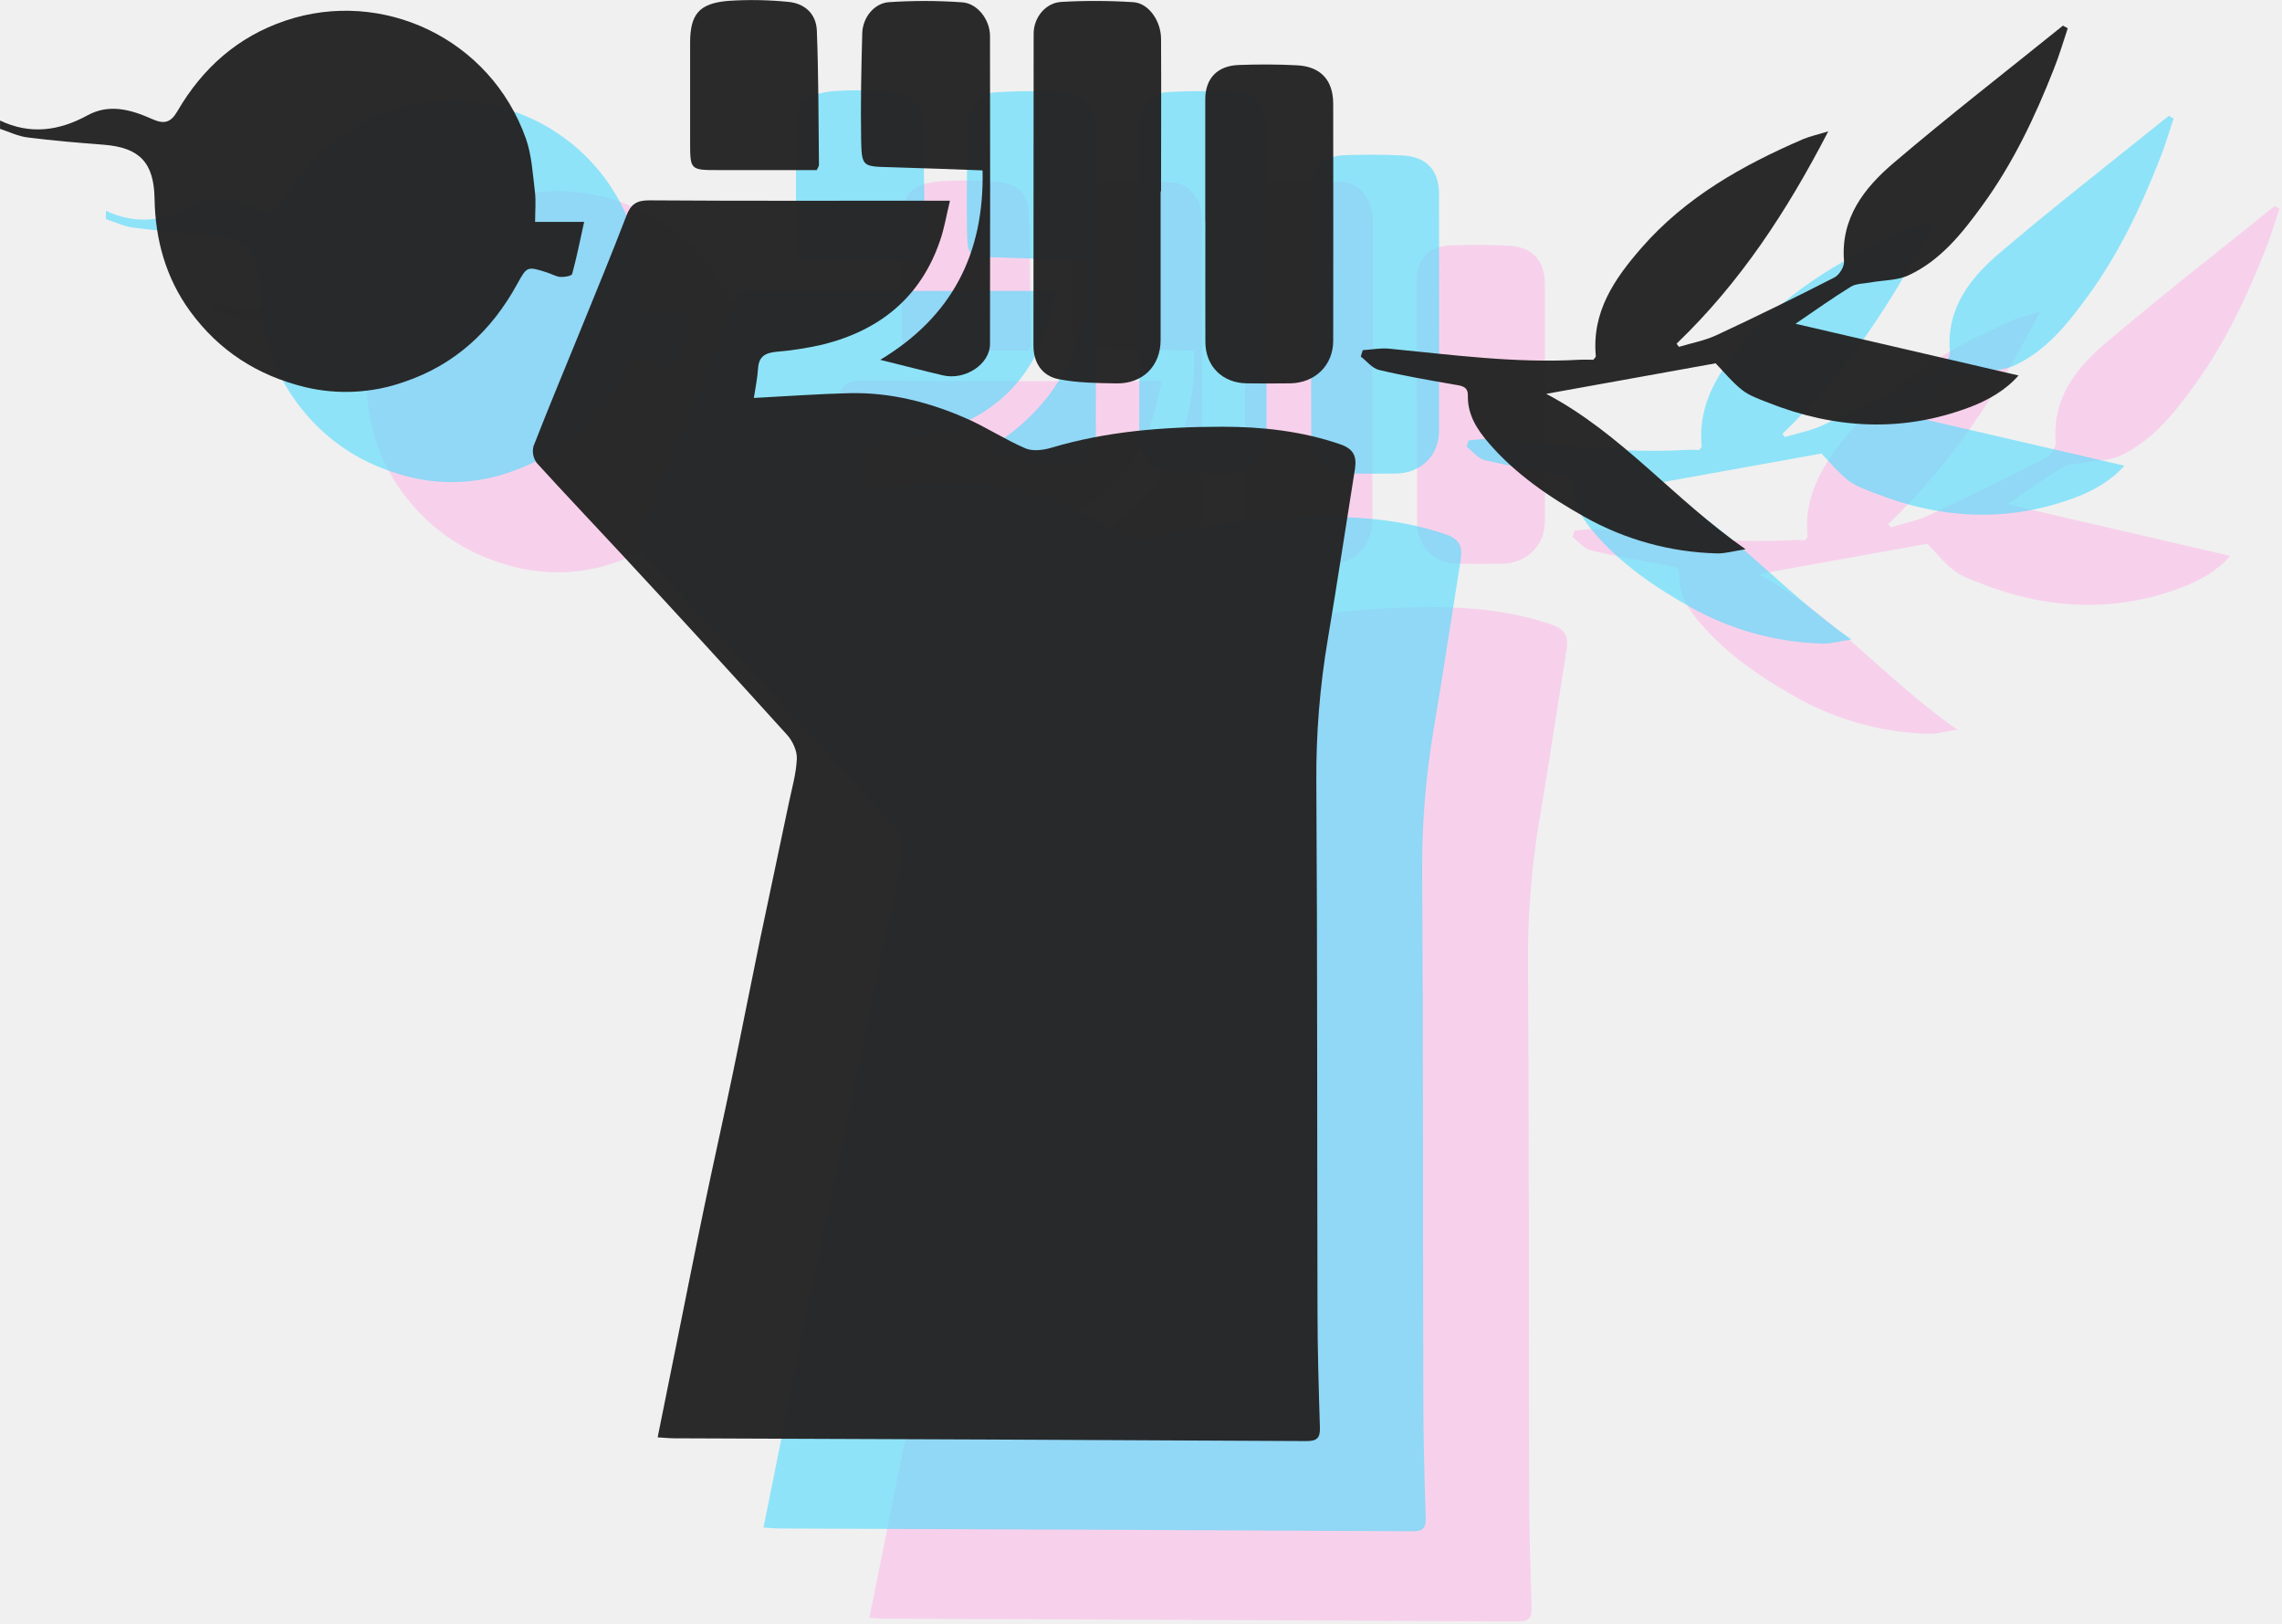
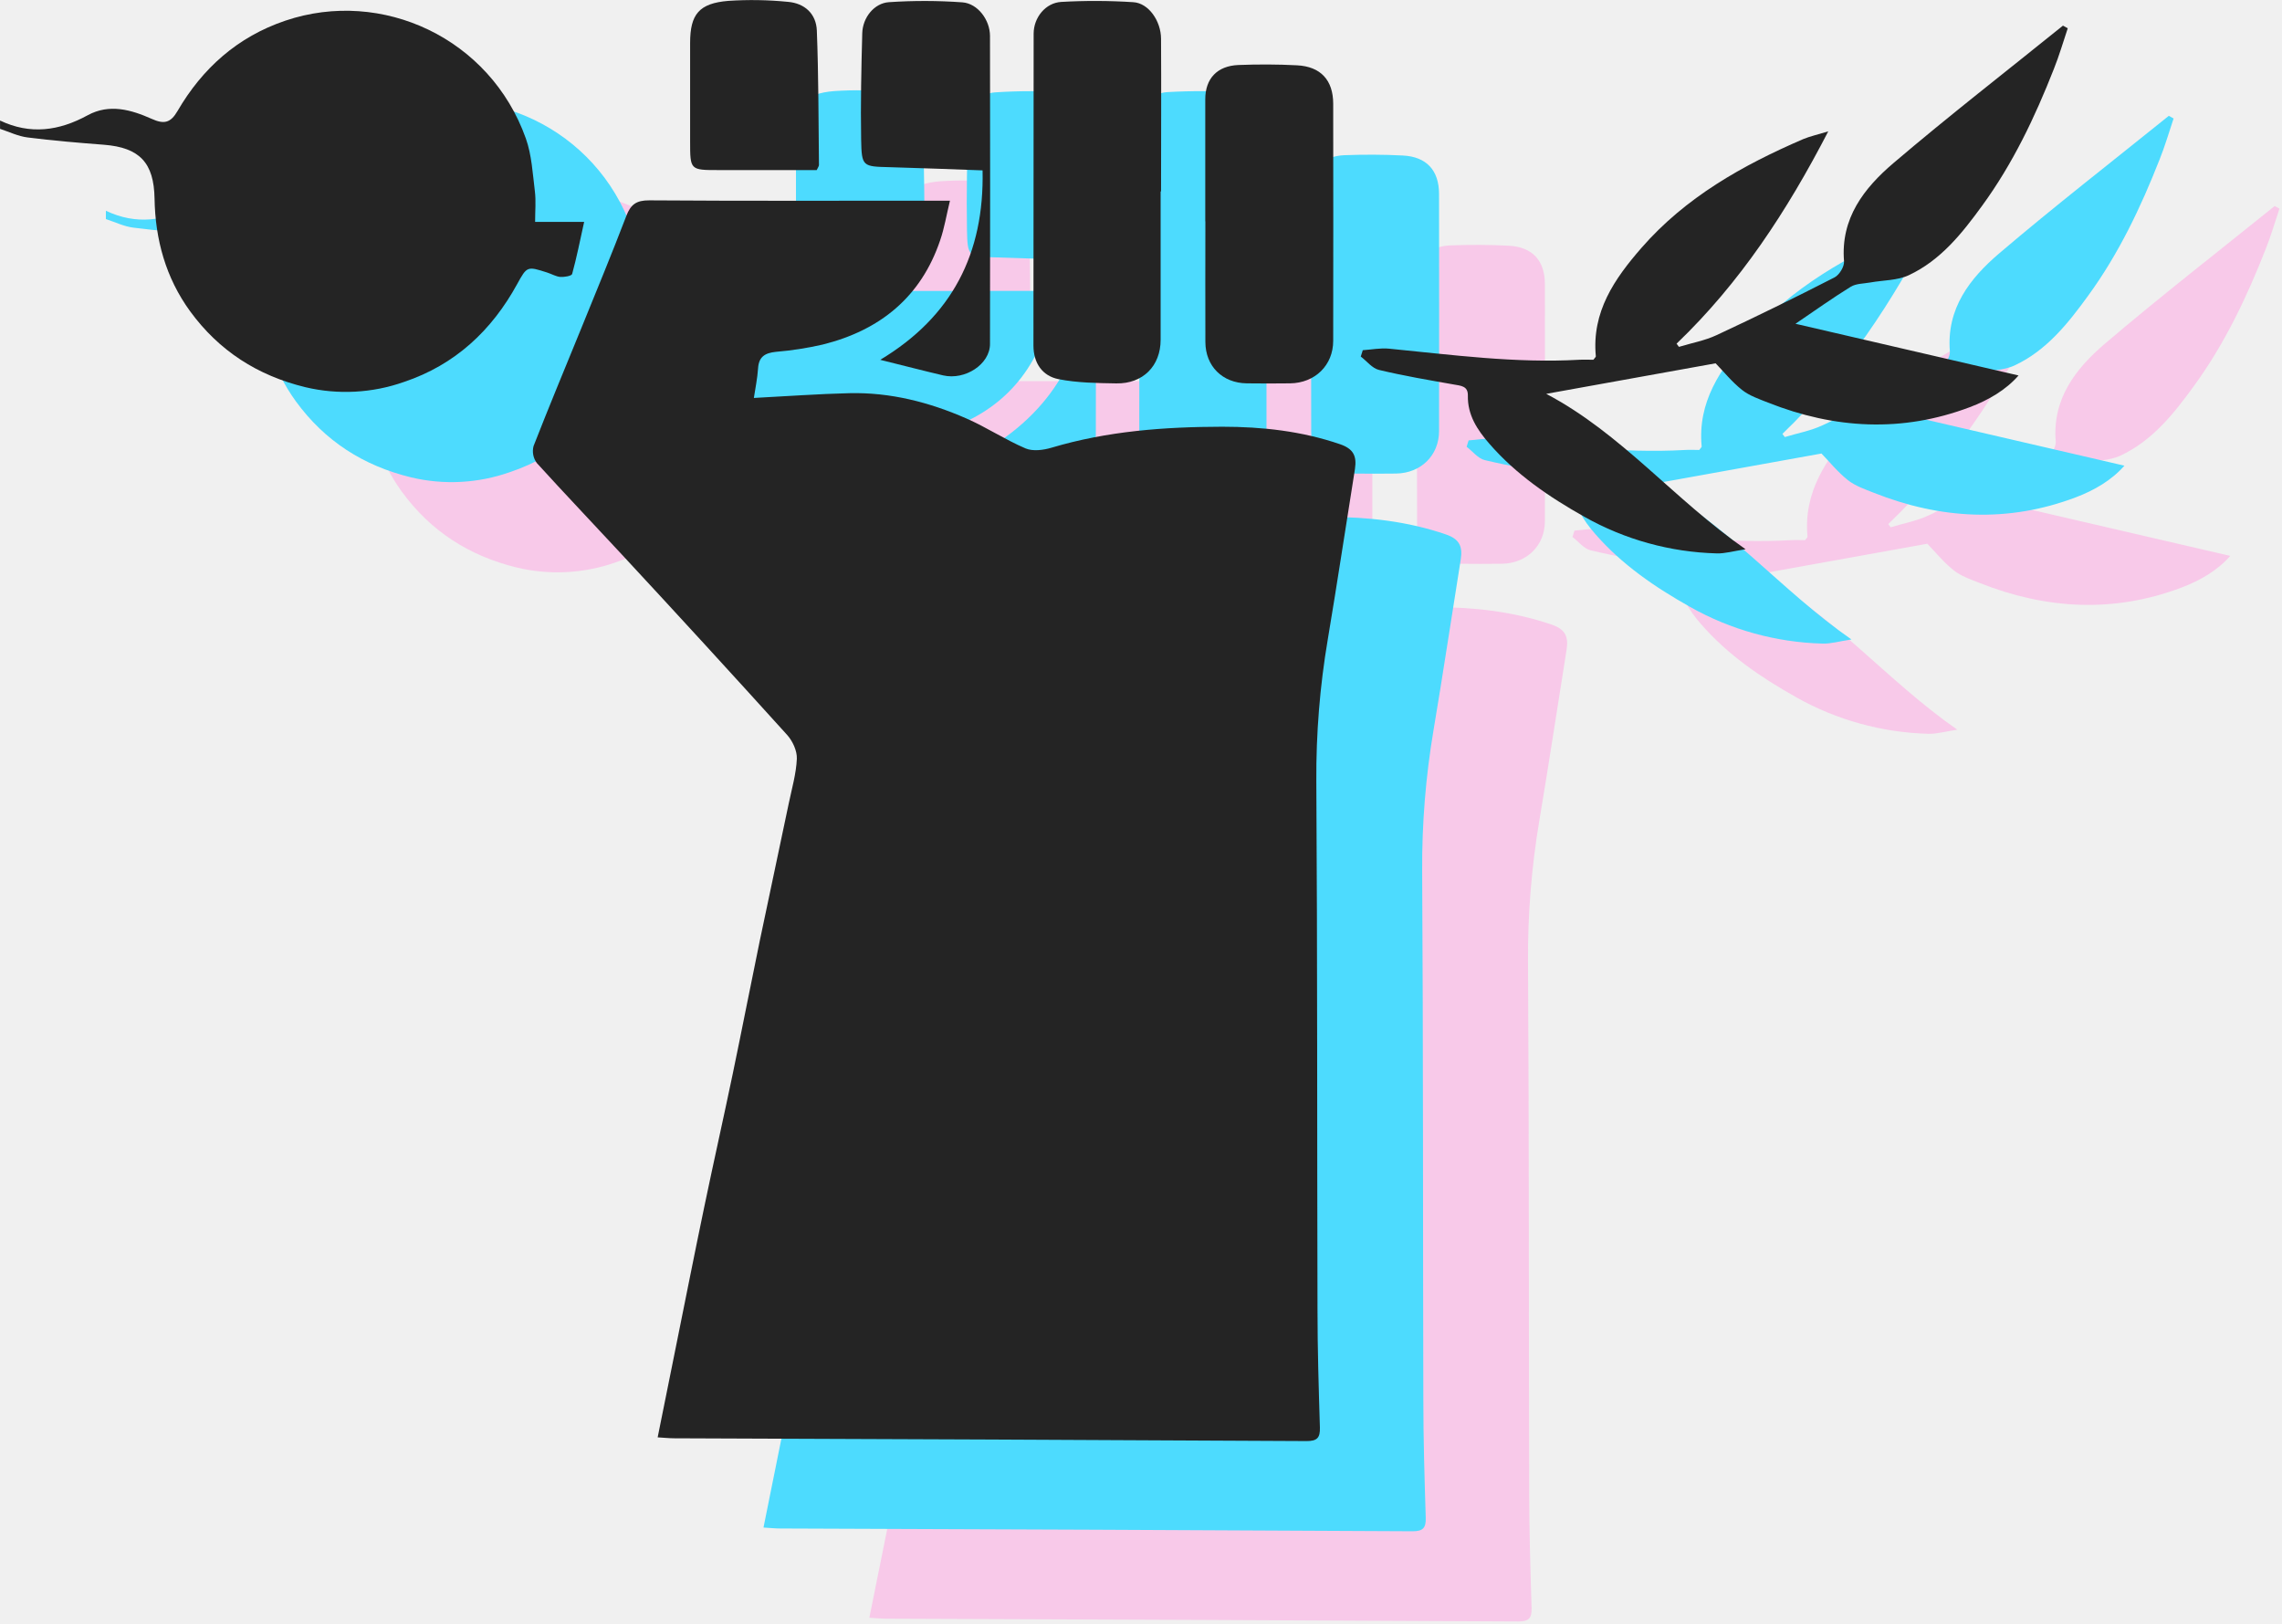
<svg xmlns="http://www.w3.org/2000/svg" width="506" height="360" viewBox="0 0 506 360" fill="none">
  <g clipPath="url(#clip0)">
-     <path d="M46.953 66.726C53.637 69.907 60.036 69.027 66.354 65.569C71.2 62.917 76.046 64.338 80.588 66.356C83.311 67.587 84.759 67.261 86.288 64.646C91.82 55.139 99.618 48.168 110.207 44.587C131.663 37.332 155.65 48.494 163.54 70.694C164.852 74.386 165.056 78.497 165.545 82.435C165.811 84.545 165.595 86.742 165.595 89.203H176.468C175.546 93.369 174.816 97.091 173.807 100.746C173.683 101.189 172.062 101.466 171.164 101.399C170.267 101.331 169.246 100.74 168.274 100.426C163.843 99.011 163.806 98.999 161.609 102.998C155.953 113.317 147.815 120.892 136.545 124.676C129.512 127.163 121.905 127.569 114.644 125.845C104.037 123.267 95.515 117.791 89.104 109.022C83.689 101.577 81.368 93.11 81.213 84.028C81.077 76.103 77.933 72.713 69.962 72.091C64.318 71.654 58.668 71.187 53.055 70.473C50.969 70.215 48.983 69.242 46.953 68.572V66.726Z" fill="#F8C9E9" fill-opacity="0.8" />
-     <path d="M214.095 128.232C221.571 127.844 228.422 127.334 235.279 127.174C244.351 126.958 252.997 129.174 261.228 132.785C265.708 134.748 269.842 137.499 274.335 139.419C275.957 140.108 278.302 139.8 280.109 139.259C292.486 135.567 305.167 134.638 317.952 134.613C326.821 134.613 335.584 135.579 344.087 138.496C347.088 139.523 347.8 141.172 347.379 143.978C345.355 156.574 343.468 169.206 341.351 181.777C339.597 192.145 338.749 202.644 338.814 213.158C339.062 252.23 338.969 291.303 339.074 330.375C339.074 339.088 339.34 347.801 339.606 356.514C339.674 358.784 338.987 359.523 336.642 359.511C289.918 359.26 243.196 359.055 196.476 358.895C195.369 358.895 194.261 358.772 192.763 358.686L196.743 338.941C198.847 328.536 200.901 318.118 203.067 307.732C205.122 297.85 207.344 288.005 209.404 278.123C211.465 268.241 213.359 258.482 215.389 248.674C217.499 238.497 219.721 228.338 221.825 218.167C222.512 214.862 223.483 211.558 223.626 208.229C223.7 206.476 222.685 204.285 221.454 202.925C209.312 189.499 197.083 176.153 184.768 162.887C178.523 156.143 172.174 149.497 165.985 142.68C165.585 142.147 165.31 141.531 165.182 140.878C165.053 140.225 165.074 139.552 165.243 138.908C168.603 130.293 172.199 121.679 175.695 113.108C179.105 104.721 182.571 96.353 185.813 87.88C186.791 85.32 188.048 84.403 190.913 84.422C211.744 84.569 232.581 84.496 253.418 84.496H257.576C256.79 87.72 256.339 90.581 255.398 93.294C251.134 105.89 242.043 113.243 229.338 116.4C225.934 117.179 222.478 117.715 218.997 118.006C216.602 118.258 215.191 119.052 215.03 121.667C214.875 123.943 214.405 126.177 214.095 128.232Z" fill="#F8C9E9" fill-opacity="0.8" />
-     <path d="M505.435 46.266C504.42 49.288 503.535 52.358 502.341 55.324C498.157 65.975 493.256 76.281 486.473 85.579C482.005 91.732 477.265 97.701 470.203 101.011C467.66 102.205 464.516 102.112 461.651 102.629C460.184 102.894 458.507 102.851 457.319 103.577C453.321 106.038 449.496 108.782 445.059 111.785L494.525 123.249C491.715 126.473 487.829 128.725 483.719 130.275C468.712 135.949 453.736 135.112 438.951 129.254C436.971 128.466 434.848 127.746 433.22 126.46C430.962 124.67 429.117 122.369 427.354 120.553L389.795 127.322C406.548 136.152 418.126 150.753 434 161.78C431.246 162.198 429.408 162.758 427.595 162.696C417.296 162.424 407.223 159.639 398.261 154.586C390.445 150.193 383.093 145.184 377.164 138.361C374.491 135.284 372.331 132.004 372.418 127.697C372.461 125.531 370.815 125.531 369.224 125.236C363.698 124.264 358.159 123.322 352.707 122.018C351.209 121.661 350.009 120.073 348.672 119.052L349.117 117.643C351.061 117.514 353.029 117.12 354.935 117.305C368.964 118.677 382.957 120.566 397.11 119.766C398.224 119.704 399.344 119.766 400.248 119.766C400.576 119.31 400.811 119.15 400.792 118.99C399.858 109.145 404.92 101.823 410.929 94.938C420.701 83.739 433.307 76.651 446.761 70.848C448.24 70.233 449.855 69.876 452.331 69.125C443.165 86.853 432.732 102.752 418.696 116.197L419.222 116.905C422.013 116.055 424.952 115.526 427.564 114.308C436.356 110.206 445.072 105.94 453.711 101.509C454.788 100.962 455.926 99.091 455.827 97.928C455.041 88.397 460.265 81.709 466.794 76.152C479.072 65.692 491.82 55.81 504.371 45.682L505.435 46.266Z" fill="#F8C9E9" fill-opacity="0.8" />
-     <path d="M304.293 82.427C304.293 93.392 304.293 104.363 304.293 115.328C304.293 121.155 300.351 125.105 294.472 125.007C290.189 124.933 285.808 124.89 281.662 124.066C278.023 123.352 276.092 120.441 276.092 116.608C276.092 93.558 276.106 70.51 276.135 47.465C276.135 43.884 278.778 40.629 282.249 40.426C287.582 40.12 292.929 40.141 298.259 40.487C301.607 40.697 304.368 44.616 304.386 48.609C304.454 59.882 304.386 71.155 304.386 82.452L304.293 82.427Z" fill="#F8C9E9" fill-opacity="0.8" />
-     <path d="M314.188 89.091C314.188 80.071 314.188 71.05 314.188 62.017C314.188 57.415 316.837 54.597 321.553 54.412C325.885 54.246 330.217 54.252 334.549 54.48C339.784 54.75 342.545 57.766 342.557 62.983C342.582 80.507 342.582 98.034 342.557 115.562C342.557 120.995 338.516 124.921 333.002 124.995C329.8 125.036 326.605 125.036 323.416 124.995C318.001 124.933 314.232 121.204 314.213 115.82C314.176 106.905 314.213 97.976 314.213 89.073L314.188 89.091Z" fill="#F8C9E9" fill-opacity="0.8" />
-     <path d="M242.117 119.779C258.028 110.223 265.213 96.218 264.811 77.777C257.805 77.531 251.041 77.248 244.277 77.07C238.218 76.916 237.996 76.971 237.884 70.947C237.748 63.09 237.921 55.22 238.132 47.362C238.225 43.91 240.768 40.698 244.048 40.483C249.474 40.117 254.919 40.129 260.343 40.52C263.746 40.778 266.451 44.421 266.457 47.959C266.498 70.722 266.498 93.488 266.457 116.259C266.457 120.745 260.955 124.363 256.06 123.231C251.592 122.184 247.155 121.022 242.117 119.779Z" fill="#F8C9E9" fill-opacity="0.8" />
-     <path d="M228.039 77.71H206.274C199.968 77.71 199.968 77.71 199.968 71.341C199.968 64.062 199.968 56.789 199.968 49.51C199.968 43.148 201.967 40.729 208.434 40.194C212.842 39.9 217.268 39.972 221.665 40.409C225.378 40.723 227.922 43.074 228.064 46.766C228.454 56.691 228.423 66.628 228.534 76.565C228.547 76.842 228.311 77.119 228.039 77.71Z" fill="#F8C9E9" fill-opacity="0.8" />
+     <path d="M46.953 66.726C53.637 69.907 60.036 69.027 66.354 65.569C71.2 62.917 76.046 64.338 80.588 66.356C83.311 67.587 84.759 67.261 86.288 64.646C91.82 55.139 99.618 48.168 110.207 44.587C131.663 37.332 155.65 48.494 163.54 70.694C164.852 74.386 165.056 78.497 165.545 82.435C165.811 84.545 165.595 86.742 165.595 89.203H176.468C175.546 93.369 174.816 97.091 173.807 100.746C173.683 101.189 172.062 101.466 171.164 101.399C170.267 101.331 169.246 100.74 168.274 100.426C163.843 99.011 163.806 98.999 161.609 102.998C155.953 113.317 147.815 120.892 136.545 124.676C129.512 127.163 121.905 127.569 114.644 125.845C104.037 123.267 95.515 117.791 89.104 109.022C83.689 101.577 81.368 93.11 81.213 84.028C81.077 76.103 77.933 72.713 69.962 72.091C64.318 71.654 58.668 71.187 53.055 70.473C50.969 70.215 48.983 69.242 46.953 68.572V66.726Z" fill="#F8C9E9" fillOpacity="0.8" />
+     <path d="M214.095 128.232C221.571 127.844 228.422 127.334 235.279 127.174C244.351 126.958 252.997 129.174 261.228 132.785C265.708 134.748 269.842 137.499 274.335 139.419C275.957 140.108 278.302 139.8 280.109 139.259C292.486 135.567 305.167 134.638 317.952 134.613C326.821 134.613 335.584 135.579 344.087 138.496C347.088 139.523 347.8 141.172 347.379 143.978C345.355 156.574 343.468 169.206 341.351 181.777C339.597 192.145 338.749 202.644 338.814 213.158C339.062 252.23 338.969 291.303 339.074 330.375C339.074 339.088 339.34 347.801 339.606 356.514C339.674 358.784 338.987 359.523 336.642 359.511C289.918 359.26 243.196 359.055 196.476 358.895C195.369 358.895 194.261 358.772 192.763 358.686L196.743 338.941C198.847 328.536 200.901 318.118 203.067 307.732C205.122 297.85 207.344 288.005 209.404 278.123C211.465 268.241 213.359 258.482 215.389 248.674C217.499 238.497 219.721 228.338 221.825 218.167C222.512 214.862 223.483 211.558 223.626 208.229C223.7 206.476 222.685 204.285 221.454 202.925C209.312 189.499 197.083 176.153 184.768 162.887C178.523 156.143 172.174 149.497 165.985 142.68C165.585 142.147 165.31 141.531 165.182 140.878C165.053 140.225 165.074 139.552 165.243 138.908C168.603 130.293 172.199 121.679 175.695 113.108C179.105 104.721 182.571 96.353 185.813 87.88C186.791 85.32 188.048 84.403 190.913 84.422C211.744 84.569 232.581 84.496 253.418 84.496H257.576C256.79 87.72 256.339 90.581 255.398 93.294C251.134 105.89 242.043 113.243 229.338 116.4C225.934 117.179 222.478 117.715 218.997 118.006C216.602 118.258 215.191 119.052 215.03 121.667C214.875 123.943 214.405 126.177 214.095 128.232Z" fill="#F8C9E9" fillOpacity="0.8" />
+     <path d="M505.435 46.266C504.42 49.288 503.535 52.358 502.341 55.324C498.157 65.975 493.256 76.281 486.473 85.579C482.005 91.732 477.265 97.701 470.203 101.011C467.66 102.205 464.516 102.112 461.651 102.629C460.184 102.894 458.507 102.851 457.319 103.577C453.321 106.038 449.496 108.782 445.059 111.785L494.525 123.249C491.715 126.473 487.829 128.725 483.719 130.275C468.712 135.949 453.736 135.112 438.951 129.254C436.971 128.466 434.848 127.746 433.22 126.46C430.962 124.67 429.117 122.369 427.354 120.553L389.795 127.322C406.548 136.152 418.126 150.753 434 161.78C431.246 162.198 429.408 162.758 427.595 162.696C417.296 162.424 407.223 159.639 398.261 154.586C390.445 150.193 383.093 145.184 377.164 138.361C374.491 135.284 372.331 132.004 372.418 127.697C372.461 125.531 370.815 125.531 369.224 125.236C363.698 124.264 358.159 123.322 352.707 122.018C351.209 121.661 350.009 120.073 348.672 119.052L349.117 117.643C351.061 117.514 353.029 117.12 354.935 117.305C368.964 118.677 382.957 120.566 397.11 119.766C398.224 119.704 399.344 119.766 400.248 119.766C400.576 119.31 400.811 119.15 400.792 118.99C399.858 109.145 404.92 101.823 410.929 94.938C420.701 83.739 433.307 76.651 446.761 70.848C448.24 70.233 449.855 69.876 452.331 69.125C443.165 86.853 432.732 102.752 418.696 116.197L419.222 116.905C422.013 116.055 424.952 115.526 427.564 114.308C436.356 110.206 445.072 105.94 453.711 101.509C454.788 100.962 455.926 99.091 455.827 97.928C455.041 88.397 460.265 81.709 466.794 76.152C479.072 65.692 491.82 55.81 504.371 45.682L505.435 46.266Z" fill="#F8C9E9" fillOpacity="0.8" />
+     <path d="M304.293 82.427C304.293 93.392 304.293 104.363 304.293 115.328C304.293 121.155 300.351 125.105 294.472 125.007C290.189 124.933 285.808 124.89 281.662 124.066C278.023 123.352 276.092 120.441 276.092 116.608C276.092 93.558 276.106 70.51 276.135 47.465C276.135 43.884 278.778 40.629 282.249 40.426C287.582 40.12 292.929 40.141 298.259 40.487C301.607 40.697 304.368 44.616 304.386 48.609C304.454 59.882 304.386 71.155 304.386 82.452L304.293 82.427Z" fill="#F8C9E9" fillOpacity="0.8" />
+     <path d="M314.188 89.091C314.188 80.071 314.188 71.05 314.188 62.017C314.188 57.415 316.837 54.597 321.553 54.412C325.885 54.246 330.217 54.252 334.549 54.48C339.784 54.75 342.545 57.766 342.557 62.983C342.582 80.507 342.582 98.034 342.557 115.562C342.557 120.995 338.516 124.921 333.002 124.995C329.8 125.036 326.605 125.036 323.416 124.995C318.001 124.933 314.232 121.204 314.213 115.82C314.176 106.905 314.213 97.976 314.213 89.073L314.188 89.091Z" fill="#F8C9E9" fillOpacity="0.8" />
+     <path d="M242.117 119.779C258.028 110.223 265.213 96.218 264.811 77.777C257.805 77.531 251.041 77.248 244.277 77.07C238.218 76.916 237.996 76.971 237.884 70.947C237.748 63.09 237.921 55.22 238.132 47.362C238.225 43.91 240.768 40.698 244.048 40.483C249.474 40.117 254.919 40.129 260.343 40.52C263.746 40.778 266.451 44.421 266.457 47.959C266.498 70.722 266.498 93.488 266.457 116.259C266.457 120.745 260.955 124.363 256.06 123.231C251.592 122.184 247.155 121.022 242.117 119.779Z" fill="#F8C9E9" fillOpacity="0.8" />
+     <path d="M228.039 77.71H206.274C199.968 77.71 199.968 77.71 199.968 71.341C199.968 64.062 199.968 56.789 199.968 49.51C199.968 43.148 201.967 40.729 208.434 40.194C212.842 39.9 217.268 39.972 221.665 40.409C225.378 40.723 227.922 43.074 228.064 46.766C228.454 56.691 228.423 66.628 228.534 76.565C228.547 76.842 228.311 77.119 228.039 77.71Z" fill="#F8C9E9" fillOpacity="0.8" />
  </g>
  <g clipPath="url(#clip1)">
-     <path d="M23.48 46.726C30.164 49.907 36.563 49.027 42.882 45.569C47.727 42.917 52.573 44.338 57.115 46.356C59.838 47.587 61.287 47.261 62.815 44.646C68.348 35.139 76.145 28.168 86.734 24.587C108.19 17.332 132.177 28.494 140.067 50.694C141.379 54.386 141.584 58.497 142.072 62.435C142.339 64.545 142.122 66.742 142.122 69.203H152.995C152.073 73.369 151.343 77.091 150.334 80.746C150.21 81.189 148.589 81.466 147.692 81.399C146.794 81.331 145.773 80.74 144.802 80.427C140.371 79.011 140.333 78.999 138.137 82.999C132.48 93.317 124.342 100.892 113.073 104.676C106.039 107.163 98.432 107.569 91.171 105.845C80.564 103.267 72.042 97.791 65.631 89.022C60.216 81.577 57.895 73.11 57.74 64.028C57.604 56.103 54.461 52.713 46.49 52.091C40.846 51.654 35.196 51.187 29.582 50.473C27.497 50.215 25.51 49.242 23.48 48.572V46.726Z" fill="#4DDBFE" fill-opacity="0.6" />
-     <path d="M190.625 108.231C198.1 107.844 204.951 107.333 211.808 107.173C220.881 106.958 229.526 109.173 237.757 112.785C242.237 114.748 246.371 117.498 250.864 119.418C252.486 120.107 254.831 119.799 256.638 119.258C269.016 115.566 281.696 114.637 294.482 114.612C303.35 114.612 312.113 115.578 320.616 118.495C323.618 119.522 324.329 121.171 323.908 123.977C321.885 136.573 319.997 149.205 317.881 161.776C316.127 172.144 315.278 182.644 315.343 193.157C315.591 232.23 315.498 271.302 315.603 310.375C315.603 319.087 315.869 327.8 316.136 336.513C316.204 338.784 315.517 339.522 313.171 339.51C266.447 339.26 219.725 339.054 173.006 338.895C171.898 338.895 170.79 338.771 169.293 338.685L173.272 318.94C175.376 308.535 177.431 298.118 179.597 287.731C181.651 277.849 183.873 268.004 185.934 258.122C187.994 248.24 189.888 238.481 191.918 228.673C194.028 218.496 196.25 208.337 198.354 198.166C199.041 194.862 200.013 191.557 200.155 188.228C200.229 186.475 199.214 184.284 197.983 182.924C185.841 169.498 173.612 156.152 161.297 142.886C155.053 136.142 148.703 129.497 142.515 122.679C142.114 122.146 141.84 121.53 141.711 120.877C141.583 120.224 141.603 119.551 141.772 118.907C145.132 110.293 148.728 101.678 152.224 93.107C155.634 84.72 159.1 76.352 162.343 67.879C163.321 65.319 164.577 64.403 167.442 64.421C188.273 64.569 209.11 64.495 229.947 64.495H234.106C233.32 67.719 232.868 70.58 231.927 73.294C227.663 85.889 218.572 93.242 205.867 96.399C202.463 97.178 199.007 97.715 195.526 98.005C193.131 98.257 191.72 99.051 191.559 101.666C191.404 103.943 190.934 106.176 190.625 108.231Z" fill="#4DDBFE" fill-opacity="0.6" />
-     <path d="M481.964 26.266C480.949 29.287 480.064 32.358 478.87 35.324C474.687 45.975 469.785 56.281 463.003 65.579C458.534 71.732 453.794 77.7 446.733 81.011C444.189 82.204 441.045 82.112 438.18 82.629C436.713 82.894 435.036 82.85 433.848 83.577C429.85 86.038 426.026 88.782 421.589 91.785L471.054 103.248C468.244 106.473 464.358 108.725 460.249 110.275C445.241 115.948 430.265 115.112 415.48 109.254C413.5 108.466 411.377 107.746 409.75 106.46C407.491 104.67 405.647 102.368 403.883 100.553L366.324 107.322C383.077 116.151 394.656 130.753 410.529 141.779C407.776 142.198 405.937 142.758 404.124 142.696C393.826 142.424 383.752 139.639 374.79 134.586C366.974 130.193 359.622 125.184 353.693 118.36C351.02 115.284 348.86 112.004 348.947 107.697C348.99 105.531 347.344 105.531 345.753 105.236C340.227 104.264 334.688 103.322 329.236 102.018C327.739 101.661 326.538 100.073 325.201 99.052L325.647 97.643C327.59 97.513 329.558 97.12 331.464 97.304C345.494 98.676 359.486 100.565 373.639 99.766C374.753 99.704 375.873 99.766 376.777 99.766C377.105 99.31 377.34 99.15 377.321 98.99C376.387 89.145 381.449 81.823 387.458 74.938C397.23 63.739 409.836 56.65 423.29 50.848C424.769 50.233 426.385 49.876 428.86 49.125C419.695 66.852 409.261 82.752 395.225 96.197L395.751 96.904C398.542 96.055 401.482 95.526 404.093 94.308C412.885 90.206 421.601 85.939 430.24 81.509C431.317 80.962 432.456 79.091 432.357 77.928C431.571 68.397 436.794 61.708 443.323 56.152C455.601 45.692 468.349 35.81 480.9 25.682L481.964 26.266Z" fill="#4DDBFE" fill-opacity="0.6" />
-     <path d="M280.823 62.427C280.823 73.392 280.823 84.363 280.823 95.328C280.823 101.155 276.88 105.105 271.001 105.007C266.719 104.933 262.337 104.89 258.191 104.065C254.552 103.352 252.621 100.441 252.621 96.608C252.621 73.558 252.636 50.51 252.664 27.465C252.664 23.884 255.307 20.628 258.779 20.425C264.112 20.12 269.458 20.14 274.789 20.487C278.137 20.696 280.897 24.616 280.915 28.609C280.983 39.882 280.915 51.154 280.915 62.452L280.823 62.427Z" fill="#4DDBFE" fill-opacity="0.6" />
-     <path d="M290.719 69.091C290.719 60.071 290.719 51.05 290.719 42.017C290.719 37.415 293.367 34.597 298.083 34.412C302.415 34.246 306.747 34.252 311.079 34.48C316.315 34.75 319.075 37.766 319.087 42.983C319.112 60.508 319.112 78.034 319.087 95.562C319.087 100.995 315.046 104.921 309.532 104.995C306.33 105.036 303.135 105.036 299.946 104.995C294.531 104.933 290.762 101.204 290.743 95.82C290.706 86.905 290.743 77.976 290.743 69.073L290.719 69.091Z" fill="#4DDBFE" fill-opacity="0.6" />
-     <path d="M218.646 99.779C234.556 90.224 241.741 76.219 241.339 57.778C234.334 57.532 227.57 57.249 220.805 57.07C214.747 56.916 214.524 56.972 214.413 50.948C214.276 43.09 214.45 35.221 214.66 27.363C214.753 23.911 217.297 20.699 220.576 20.484C226.002 20.117 231.447 20.13 236.871 20.521C240.275 20.779 242.979 24.422 242.985 27.96C243.027 50.722 243.027 73.489 242.985 96.26C242.985 100.745 237.484 104.363 232.589 103.231C228.12 102.185 223.683 101.022 218.646 99.779Z" fill="#4DDBFE" fill-opacity="0.6" />
-     <path d="M204.566 57.711H182.8C176.494 57.711 176.494 57.711 176.494 51.343C176.494 44.063 176.494 36.79 176.494 29.511C176.494 23.149 178.493 20.73 184.96 20.195C189.369 19.901 193.795 19.973 198.191 20.411C201.904 20.724 204.448 23.075 204.59 26.767C204.98 36.692 204.949 46.629 205.061 56.566C205.073 56.843 204.838 57.12 204.566 57.711Z" fill="#4DDBFE" fill-opacity="0.6" />
+     <path d="M23.48 46.726C30.164 49.907 36.563 49.027 42.882 45.569C47.727 42.917 52.573 44.338 57.115 46.356C59.838 47.587 61.287 47.261 62.815 44.646C68.348 35.139 76.145 28.168 86.734 24.587C108.19 17.332 132.177 28.494 140.067 50.694C141.379 54.386 141.584 58.497 142.072 62.435C142.339 64.545 142.122 66.742 142.122 69.203H152.995C152.073 73.369 151.343 77.091 150.334 80.746C150.21 81.189 148.589 81.466 147.692 81.399C146.794 81.331 145.773 80.74 144.802 80.427C140.371 79.011 140.333 78.999 138.137 82.999C132.48 93.317 124.342 100.892 113.073 104.676C106.039 107.163 98.432 107.569 91.171 105.845C80.564 103.267 72.042 97.791 65.631 89.022C60.216 81.577 57.895 73.11 57.74 64.028C57.604 56.103 54.461 52.713 46.49 52.091C40.846 51.654 35.196 51.187 29.582 50.473C27.497 50.215 25.51 49.242 23.48 48.572V46.726Z" fill="#4DDBFE" fillOpacity="0.6" />
+     <path d="M190.625 108.231C198.1 107.844 204.951 107.333 211.808 107.173C220.881 106.958 229.526 109.173 237.757 112.785C242.237 114.748 246.371 117.498 250.864 119.418C252.486 120.107 254.831 119.799 256.638 119.258C269.016 115.566 281.696 114.637 294.482 114.612C303.35 114.612 312.113 115.578 320.616 118.495C323.618 119.522 324.329 121.171 323.908 123.977C321.885 136.573 319.997 149.205 317.881 161.776C316.127 172.144 315.278 182.644 315.343 193.157C315.591 232.23 315.498 271.302 315.603 310.375C315.603 319.087 315.869 327.8 316.136 336.513C316.204 338.784 315.517 339.522 313.171 339.51C266.447 339.26 219.725 339.054 173.006 338.895C171.898 338.895 170.79 338.771 169.293 338.685L173.272 318.94C175.376 308.535 177.431 298.118 179.597 287.731C181.651 277.849 183.873 268.004 185.934 258.122C187.994 248.24 189.888 238.481 191.918 228.673C194.028 218.496 196.25 208.337 198.354 198.166C199.041 194.862 200.013 191.557 200.155 188.228C200.229 186.475 199.214 184.284 197.983 182.924C185.841 169.498 173.612 156.152 161.297 142.886C155.053 136.142 148.703 129.497 142.515 122.679C142.114 122.146 141.84 121.53 141.711 120.877C141.583 120.224 141.603 119.551 141.772 118.907C145.132 110.293 148.728 101.678 152.224 93.107C155.634 84.72 159.1 76.352 162.343 67.879C163.321 65.319 164.577 64.403 167.442 64.421C188.273 64.569 209.11 64.495 229.947 64.495H234.106C233.32 67.719 232.868 70.58 231.927 73.294C227.663 85.889 218.572 93.242 205.867 96.399C202.463 97.178 199.007 97.715 195.526 98.005C193.131 98.257 191.72 99.051 191.559 101.666C191.404 103.943 190.934 106.176 190.625 108.231Z" fill="#4DDBFE" fillOpacity="0.6" />
+     <path d="M481.964 26.266C480.949 29.287 480.064 32.358 478.87 35.324C474.687 45.975 469.785 56.281 463.003 65.579C458.534 71.732 453.794 77.7 446.733 81.011C444.189 82.204 441.045 82.112 438.18 82.629C436.713 82.894 435.036 82.85 433.848 83.577C429.85 86.038 426.026 88.782 421.589 91.785L471.054 103.248C468.244 106.473 464.358 108.725 460.249 110.275C445.241 115.948 430.265 115.112 415.48 109.254C413.5 108.466 411.377 107.746 409.75 106.46C407.491 104.67 405.647 102.368 403.883 100.553L366.324 107.322C383.077 116.151 394.656 130.753 410.529 141.779C407.776 142.198 405.937 142.758 404.124 142.696C393.826 142.424 383.752 139.639 374.79 134.586C366.974 130.193 359.622 125.184 353.693 118.36C351.02 115.284 348.86 112.004 348.947 107.697C348.99 105.531 347.344 105.531 345.753 105.236C340.227 104.264 334.688 103.322 329.236 102.018C327.739 101.661 326.538 100.073 325.201 99.052L325.647 97.643C327.59 97.513 329.558 97.12 331.464 97.304C345.494 98.676 359.486 100.565 373.639 99.766C374.753 99.704 375.873 99.766 376.777 99.766C377.105 99.31 377.34 99.15 377.321 98.99C376.387 89.145 381.449 81.823 387.458 74.938C397.23 63.739 409.836 56.65 423.29 50.848C424.769 50.233 426.385 49.876 428.86 49.125C419.695 66.852 409.261 82.752 395.225 96.197L395.751 96.904C398.542 96.055 401.482 95.526 404.093 94.308C412.885 90.206 421.601 85.939 430.24 81.509C431.317 80.962 432.456 79.091 432.357 77.928C431.571 68.397 436.794 61.708 443.323 56.152C455.601 45.692 468.349 35.81 480.9 25.682L481.964 26.266Z" fill="#4DDBFE" fillOpacity="0.6" />
+     <path d="M280.823 62.427C280.823 73.392 280.823 84.363 280.823 95.328C280.823 101.155 276.88 105.105 271.001 105.007C266.719 104.933 262.337 104.89 258.191 104.065C254.552 103.352 252.621 100.441 252.621 96.608C252.621 73.558 252.636 50.51 252.664 27.465C252.664 23.884 255.307 20.628 258.779 20.425C264.112 20.12 269.458 20.14 274.789 20.487C278.137 20.696 280.897 24.616 280.915 28.609C280.983 39.882 280.915 51.154 280.915 62.452L280.823 62.427Z" fill="#4DDBFE" fillOpacity="0.6" />
+     <path d="M290.719 69.091C290.719 60.071 290.719 51.05 290.719 42.017C290.719 37.415 293.367 34.597 298.083 34.412C302.415 34.246 306.747 34.252 311.079 34.48C316.315 34.75 319.075 37.766 319.087 42.983C319.112 60.508 319.112 78.034 319.087 95.562C319.087 100.995 315.046 104.921 309.532 104.995C306.33 105.036 303.135 105.036 299.946 104.995C294.531 104.933 290.762 101.204 290.743 95.82C290.706 86.905 290.743 77.976 290.743 69.073L290.719 69.091Z" fill="#4DDBFE" fillOpacity="0.6" />
+     <path d="M218.646 99.779C234.556 90.224 241.741 76.219 241.339 57.778C234.334 57.532 227.57 57.249 220.805 57.07C214.747 56.916 214.524 56.972 214.413 50.948C214.276 43.09 214.45 35.221 214.66 27.363C214.753 23.911 217.297 20.699 220.576 20.484C226.002 20.117 231.447 20.13 236.871 20.521C240.275 20.779 242.979 24.422 242.985 27.96C243.027 50.722 243.027 73.489 242.985 96.26C242.985 100.745 237.484 104.363 232.589 103.231C228.12 102.185 223.683 101.022 218.646 99.779Z" fill="#4DDBFE" fillOpacity="0.6" />
+     <path d="M204.566 57.711H182.8C176.494 57.711 176.494 57.711 176.494 51.343C176.494 44.063 176.494 36.79 176.494 29.511C176.494 23.149 178.493 20.73 184.96 20.195C189.369 19.901 193.795 19.973 198.191 20.411C201.904 20.724 204.448 23.075 204.59 26.767C204.98 36.692 204.949 46.629 205.061 56.566C205.073 56.843 204.838 57.12 204.566 57.711Z" fill="#4DDBFE" fillOpacity="0.6" />
  </g>
  <g clipPath="url(#clip2)">
-     <path d="M0.01 26.725C6.693 29.907 13.092 29.027 19.411 25.569C24.257 22.917 29.102 24.338 33.645 26.356C36.368 27.587 37.816 27.261 39.344 24.646C44.877 15.139 52.675 8.167 63.263 4.586C84.719 -2.668 108.706 8.494 116.597 30.694C117.909 34.386 118.113 38.496 118.602 42.434C118.868 44.545 118.651 46.742 118.651 49.203H129.525C128.603 53.369 127.872 57.091 126.864 60.746C126.74 61.189 125.118 61.466 124.221 61.398C123.324 61.331 122.303 60.74 121.331 60.426C116.9 59.011 116.863 58.999 114.666 62.998C109.009 73.317 100.871 80.892 89.602 84.676C82.569 87.163 74.961 87.569 67.701 85.845C57.093 83.267 48.572 77.79 42.16 69.022C36.745 61.577 34.425 53.11 34.27 44.028C34.134 36.103 30.99 32.712 23.019 32.091C17.375 31.654 11.725 31.186 6.112 30.473C4.026 30.214 2.04 29.242 0.01 28.571V26.725Z" fill="#242424" fill-opacity="0.97" />
-     <path d="M167.158 88.232C174.634 87.845 181.484 87.334 188.341 87.174C197.414 86.959 206.059 89.174 214.29 92.786C218.771 94.749 222.905 97.499 227.398 99.419C229.019 100.108 231.364 99.8 233.172 99.259C245.549 95.567 258.229 94.638 271.015 94.613C279.883 94.613 288.646 95.579 297.149 98.496C300.151 99.523 300.862 101.172 300.442 103.978C298.418 116.574 296.53 129.206 294.414 141.777C292.66 152.145 291.811 162.645 291.877 173.158C292.124 212.231 292.031 251.303 292.136 290.376C292.136 299.088 292.403 307.801 292.669 316.514C292.737 318.785 292.05 319.523 289.704 319.511C242.98 319.261 196.259 319.055 149.539 318.895C148.431 318.895 147.323 318.772 145.826 318.686L149.805 298.941C151.909 288.536 153.964 278.119 156.13 267.732C158.184 257.85 160.406 248.005 162.467 238.123C164.528 228.241 166.421 218.482 168.451 208.674C170.562 198.497 172.783 188.338 174.887 178.167C175.574 174.863 176.546 171.558 176.688 168.229C176.763 166.476 175.748 164.285 174.516 162.925C162.374 149.499 150.145 136.153 137.83 122.887C131.586 116.143 125.236 109.498 119.048 102.68C118.647 102.147 118.373 101.531 118.244 100.878C118.116 100.225 118.136 99.552 118.305 98.908C121.665 90.294 125.261 81.679 128.758 73.108C132.168 64.721 135.633 56.353 138.876 47.88C139.854 45.32 141.11 44.403 143.975 44.422C164.806 44.57 185.643 44.496 206.48 44.496H210.639C209.853 47.72 209.401 50.581 208.46 53.295C204.197 65.89 195.106 73.243 182.4 76.4C178.996 77.179 175.54 77.715 172.059 78.006C169.664 78.258 168.253 79.052 168.092 81.667C167.938 83.944 167.467 86.177 167.158 88.232Z" fill="#242424" fill-opacity="0.97" />
-     <path d="M458.495 6.266C457.48 9.288 456.595 12.358 455.4 15.324C451.217 25.975 446.315 36.282 439.533 45.579C435.065 51.732 430.324 57.701 423.263 61.011C420.72 62.205 417.576 62.112 414.71 62.629C413.244 62.894 411.567 62.851 410.378 63.577C406.381 66.038 402.556 68.782 398.119 71.785L447.584 83.249C444.775 86.473 440.888 88.725 436.779 90.275C421.772 95.949 406.795 95.112 392.011 89.254C390.03 88.466 387.908 87.746 386.28 86.46C384.021 84.67 382.177 82.369 380.413 80.553L342.855 87.322C359.607 96.152 371.186 110.753 387.06 121.78C384.306 122.198 382.468 122.758 380.655 122.696C370.356 122.424 360.282 119.639 351.321 114.586C343.504 110.193 336.152 105.184 330.224 98.361C327.55 95.284 325.39 92.004 325.477 87.697C325.52 85.531 323.874 85.531 322.284 85.236C316.757 84.264 311.219 83.322 305.766 82.018C304.269 81.661 303.068 80.073 301.731 79.052L302.177 77.643C304.12 77.514 306.088 77.12 307.994 77.305C322.024 78.677 336.016 80.566 350.17 79.766C351.284 79.704 352.404 79.766 353.307 79.766C353.635 79.311 353.87 79.15 353.852 78.99C352.917 69.145 357.98 61.823 363.989 54.938C373.76 43.739 386.367 36.651 399.821 30.848C401.3 30.233 402.915 29.876 405.39 29.125C396.225 46.853 385.791 62.752 371.755 76.197L372.281 76.905C375.072 76.055 378.012 75.526 380.624 74.308C389.416 70.206 398.131 65.94 406.77 61.509C407.847 60.962 408.986 59.091 408.887 57.928C408.101 48.397 413.324 41.709 419.853 36.152C432.131 25.692 444.88 15.81 457.43 5.682L458.495 6.266Z" fill="#242424" fill-opacity="0.97" />
-     <path d="M257.353 42.427C257.353 53.392 257.353 64.363 257.353 75.328C257.353 81.155 253.411 85.105 247.531 85.007C243.249 84.933 238.867 84.89 234.721 84.066C231.082 83.352 229.151 80.441 229.151 76.608C229.151 53.558 229.166 30.511 229.195 7.465C229.195 3.884 231.837 0.629 235.309 0.426C240.642 0.12 245.989 0.141 251.319 0.487C254.667 0.696 257.427 4.616 257.446 8.609C257.514 19.882 257.446 31.155 257.446 42.452L257.353 42.427Z" fill="#242424" fill-opacity="0.97" />
-     <path d="M267.25 49.091C267.25 40.071 267.25 31.05 267.25 22.017C267.25 17.415 269.899 14.597 274.614 14.412C278.946 14.246 283.278 14.252 287.61 14.48C292.846 14.751 295.606 17.766 295.618 22.984C295.643 40.508 295.643 58.034 295.618 75.562C295.618 80.996 291.577 84.921 286.063 84.995C282.862 85.036 279.666 85.036 276.477 84.995C271.062 84.933 267.293 81.205 267.275 75.821C267.238 66.905 267.275 57.977 267.275 49.073L267.25 49.091Z" fill="#242424" fill-opacity="0.97" />
-     <path d="M195.178 79.778C211.089 70.222 218.274 56.218 217.871 37.777C210.866 37.531 204.102 37.248 197.338 37.069C191.279 36.916 191.056 36.971 190.945 30.947C190.809 23.089 190.982 15.22 191.192 7.362C191.285 3.91 193.829 0.698 197.109 0.483C202.534 0.117 207.979 0.129 213.403 0.52C216.807 0.778 219.511 4.421 219.518 7.959C219.559 30.721 219.559 53.488 219.518 76.259C219.518 80.744 214.016 84.362 209.121 83.23C204.653 82.184 200.215 81.021 195.178 79.778Z" fill="#242424" fill-opacity="0.97" />
-     <path d="M181.096 37.71H159.331C153.024 37.71 153.024 37.71 153.024 31.342C153.024 24.062 153.024 16.79 153.024 9.51C153.024 3.148 155.023 0.73 161.49 0.194C165.899 -0.1 170.325 -0.028 174.722 0.41C178.435 0.724 180.978 3.074 181.121 6.766C181.51 16.691 181.479 26.628 181.591 36.566C181.603 36.843 181.368 37.12 181.096 37.71Z" fill="#242424" fill-opacity="0.97" />
+     <path d="M0.01 26.725C6.693 29.907 13.092 29.027 19.411 25.569C24.257 22.917 29.102 24.338 33.645 26.356C36.368 27.587 37.816 27.261 39.344 24.646C44.877 15.139 52.675 8.167 63.263 4.586C84.719 -2.668 108.706 8.494 116.597 30.694C117.909 34.386 118.113 38.496 118.602 42.434C118.868 44.545 118.651 46.742 118.651 49.203H129.525C128.603 53.369 127.872 57.091 126.864 60.746C126.74 61.189 125.118 61.466 124.221 61.398C123.324 61.331 122.303 60.74 121.331 60.426C116.9 59.011 116.863 58.999 114.666 62.998C109.009 73.317 100.871 80.892 89.602 84.676C82.569 87.163 74.961 87.569 67.701 85.845C57.093 83.267 48.572 77.79 42.16 69.022C36.745 61.577 34.425 53.11 34.27 44.028C34.134 36.103 30.99 32.712 23.019 32.091C17.375 31.654 11.725 31.186 6.112 30.473C4.026 30.214 2.04 29.242 0.01 28.571V26.725Z" fill="#242424" fillOpacity="0.97" />
+     <path d="M167.158 88.232C174.634 87.845 181.484 87.334 188.341 87.174C197.414 86.959 206.059 89.174 214.29 92.786C218.771 94.749 222.905 97.499 227.398 99.419C229.019 100.108 231.364 99.8 233.172 99.259C245.549 95.567 258.229 94.638 271.015 94.613C279.883 94.613 288.646 95.579 297.149 98.496C300.151 99.523 300.862 101.172 300.442 103.978C298.418 116.574 296.53 129.206 294.414 141.777C292.66 152.145 291.811 162.645 291.877 173.158C292.124 212.231 292.031 251.303 292.136 290.376C292.136 299.088 292.403 307.801 292.669 316.514C292.737 318.785 292.05 319.523 289.704 319.511C242.98 319.261 196.259 319.055 149.539 318.895C148.431 318.895 147.323 318.772 145.826 318.686L149.805 298.941C151.909 288.536 153.964 278.119 156.13 267.732C158.184 257.85 160.406 248.005 162.467 238.123C164.528 228.241 166.421 218.482 168.451 208.674C170.562 198.497 172.783 188.338 174.887 178.167C175.574 174.863 176.546 171.558 176.688 168.229C176.763 166.476 175.748 164.285 174.516 162.925C162.374 149.499 150.145 136.153 137.83 122.887C131.586 116.143 125.236 109.498 119.048 102.68C118.647 102.147 118.373 101.531 118.244 100.878C118.116 100.225 118.136 99.552 118.305 98.908C121.665 90.294 125.261 81.679 128.758 73.108C132.168 64.721 135.633 56.353 138.876 47.88C139.854 45.32 141.11 44.403 143.975 44.422C164.806 44.57 185.643 44.496 206.48 44.496H210.639C209.853 47.72 209.401 50.581 208.46 53.295C204.197 65.89 195.106 73.243 182.4 76.4C178.996 77.179 175.54 77.715 172.059 78.006C169.664 78.258 168.253 79.052 168.092 81.667C167.938 83.944 167.467 86.177 167.158 88.232Z" fill="#242424" fillOpacity="0.97" />
+     <path d="M458.495 6.266C457.48 9.288 456.595 12.358 455.4 15.324C451.217 25.975 446.315 36.282 439.533 45.579C435.065 51.732 430.324 57.701 423.263 61.011C420.72 62.205 417.576 62.112 414.71 62.629C413.244 62.894 411.567 62.851 410.378 63.577C406.381 66.038 402.556 68.782 398.119 71.785L447.584 83.249C444.775 86.473 440.888 88.725 436.779 90.275C421.772 95.949 406.795 95.112 392.011 89.254C390.03 88.466 387.908 87.746 386.28 86.46C384.021 84.67 382.177 82.369 380.413 80.553L342.855 87.322C359.607 96.152 371.186 110.753 387.06 121.78C384.306 122.198 382.468 122.758 380.655 122.696C370.356 122.424 360.282 119.639 351.321 114.586C343.504 110.193 336.152 105.184 330.224 98.361C327.55 95.284 325.39 92.004 325.477 87.697C325.52 85.531 323.874 85.531 322.284 85.236C316.757 84.264 311.219 83.322 305.766 82.018C304.269 81.661 303.068 80.073 301.731 79.052L302.177 77.643C304.12 77.514 306.088 77.12 307.994 77.305C322.024 78.677 336.016 80.566 350.17 79.766C351.284 79.704 352.404 79.766 353.307 79.766C353.635 79.311 353.87 79.15 353.852 78.99C352.917 69.145 357.98 61.823 363.989 54.938C373.76 43.739 386.367 36.651 399.821 30.848C401.3 30.233 402.915 29.876 405.39 29.125C396.225 46.853 385.791 62.752 371.755 76.197L372.281 76.905C375.072 76.055 378.012 75.526 380.624 74.308C389.416 70.206 398.131 65.94 406.77 61.509C407.847 60.962 408.986 59.091 408.887 57.928C408.101 48.397 413.324 41.709 419.853 36.152C432.131 25.692 444.88 15.81 457.43 5.682L458.495 6.266Z" fill="#242424" fillOpacity="0.97" />
+     <path d="M257.353 42.427C257.353 53.392 257.353 64.363 257.353 75.328C257.353 81.155 253.411 85.105 247.531 85.007C243.249 84.933 238.867 84.89 234.721 84.066C231.082 83.352 229.151 80.441 229.151 76.608C229.151 53.558 229.166 30.511 229.195 7.465C229.195 3.884 231.837 0.629 235.309 0.426C240.642 0.12 245.989 0.141 251.319 0.487C254.667 0.696 257.427 4.616 257.446 8.609C257.514 19.882 257.446 31.155 257.446 42.452L257.353 42.427Z" fill="#242424" fillOpacity="0.97" />
+     <path d="M267.25 49.091C267.25 40.071 267.25 31.05 267.25 22.017C267.25 17.415 269.899 14.597 274.614 14.412C278.946 14.246 283.278 14.252 287.61 14.48C292.846 14.751 295.606 17.766 295.618 22.984C295.643 40.508 295.643 58.034 295.618 75.562C295.618 80.996 291.577 84.921 286.063 84.995C282.862 85.036 279.666 85.036 276.477 84.995C271.062 84.933 267.293 81.205 267.275 75.821C267.238 66.905 267.275 57.977 267.275 49.073L267.25 49.091Z" fill="#242424" fillOpacity="0.97" />
+     <path d="M195.178 79.778C211.089 70.222 218.274 56.218 217.871 37.777C210.866 37.531 204.102 37.248 197.338 37.069C191.279 36.916 191.056 36.971 190.945 30.947C190.809 23.089 190.982 15.22 191.192 7.362C191.285 3.91 193.829 0.698 197.109 0.483C202.534 0.117 207.979 0.129 213.403 0.52C216.807 0.778 219.511 4.421 219.518 7.959C219.559 30.721 219.559 53.488 219.518 76.259C219.518 80.744 214.016 84.362 209.121 83.23C204.653 82.184 200.215 81.021 195.178 79.778Z" fill="#242424" fillOpacity="0.97" />
+     <path d="M181.096 37.71H159.331C153.024 37.71 153.024 37.71 153.024 31.342C153.024 24.062 153.024 16.79 153.024 9.51C153.024 3.148 155.023 0.73 161.49 0.194C165.899 -0.1 170.325 -0.028 174.722 0.41C178.435 0.724 180.978 3.074 181.121 6.766C181.51 16.691 181.479 26.628 181.591 36.566C181.603 36.843 181.368 37.12 181.096 37.71Z" fill="#242424" fillOpacity="0.97" />
  </g>
  <defs>
    <clipPath id="clip0">
      <rect width="458.47" height="319.539" fill="white" transform="translate(46.9395 40)" />
    </clipPath>
    <clipPath id="clip1">
      <rect width="458.47" height="319.539" fill="white" transform="translate(23.4697 20)" />
    </clipPath>
    <clipPath id="clip2">
      <rect width="458.47" height="319.539" fill="white" />
    </clipPath>
  </defs>
</svg>
